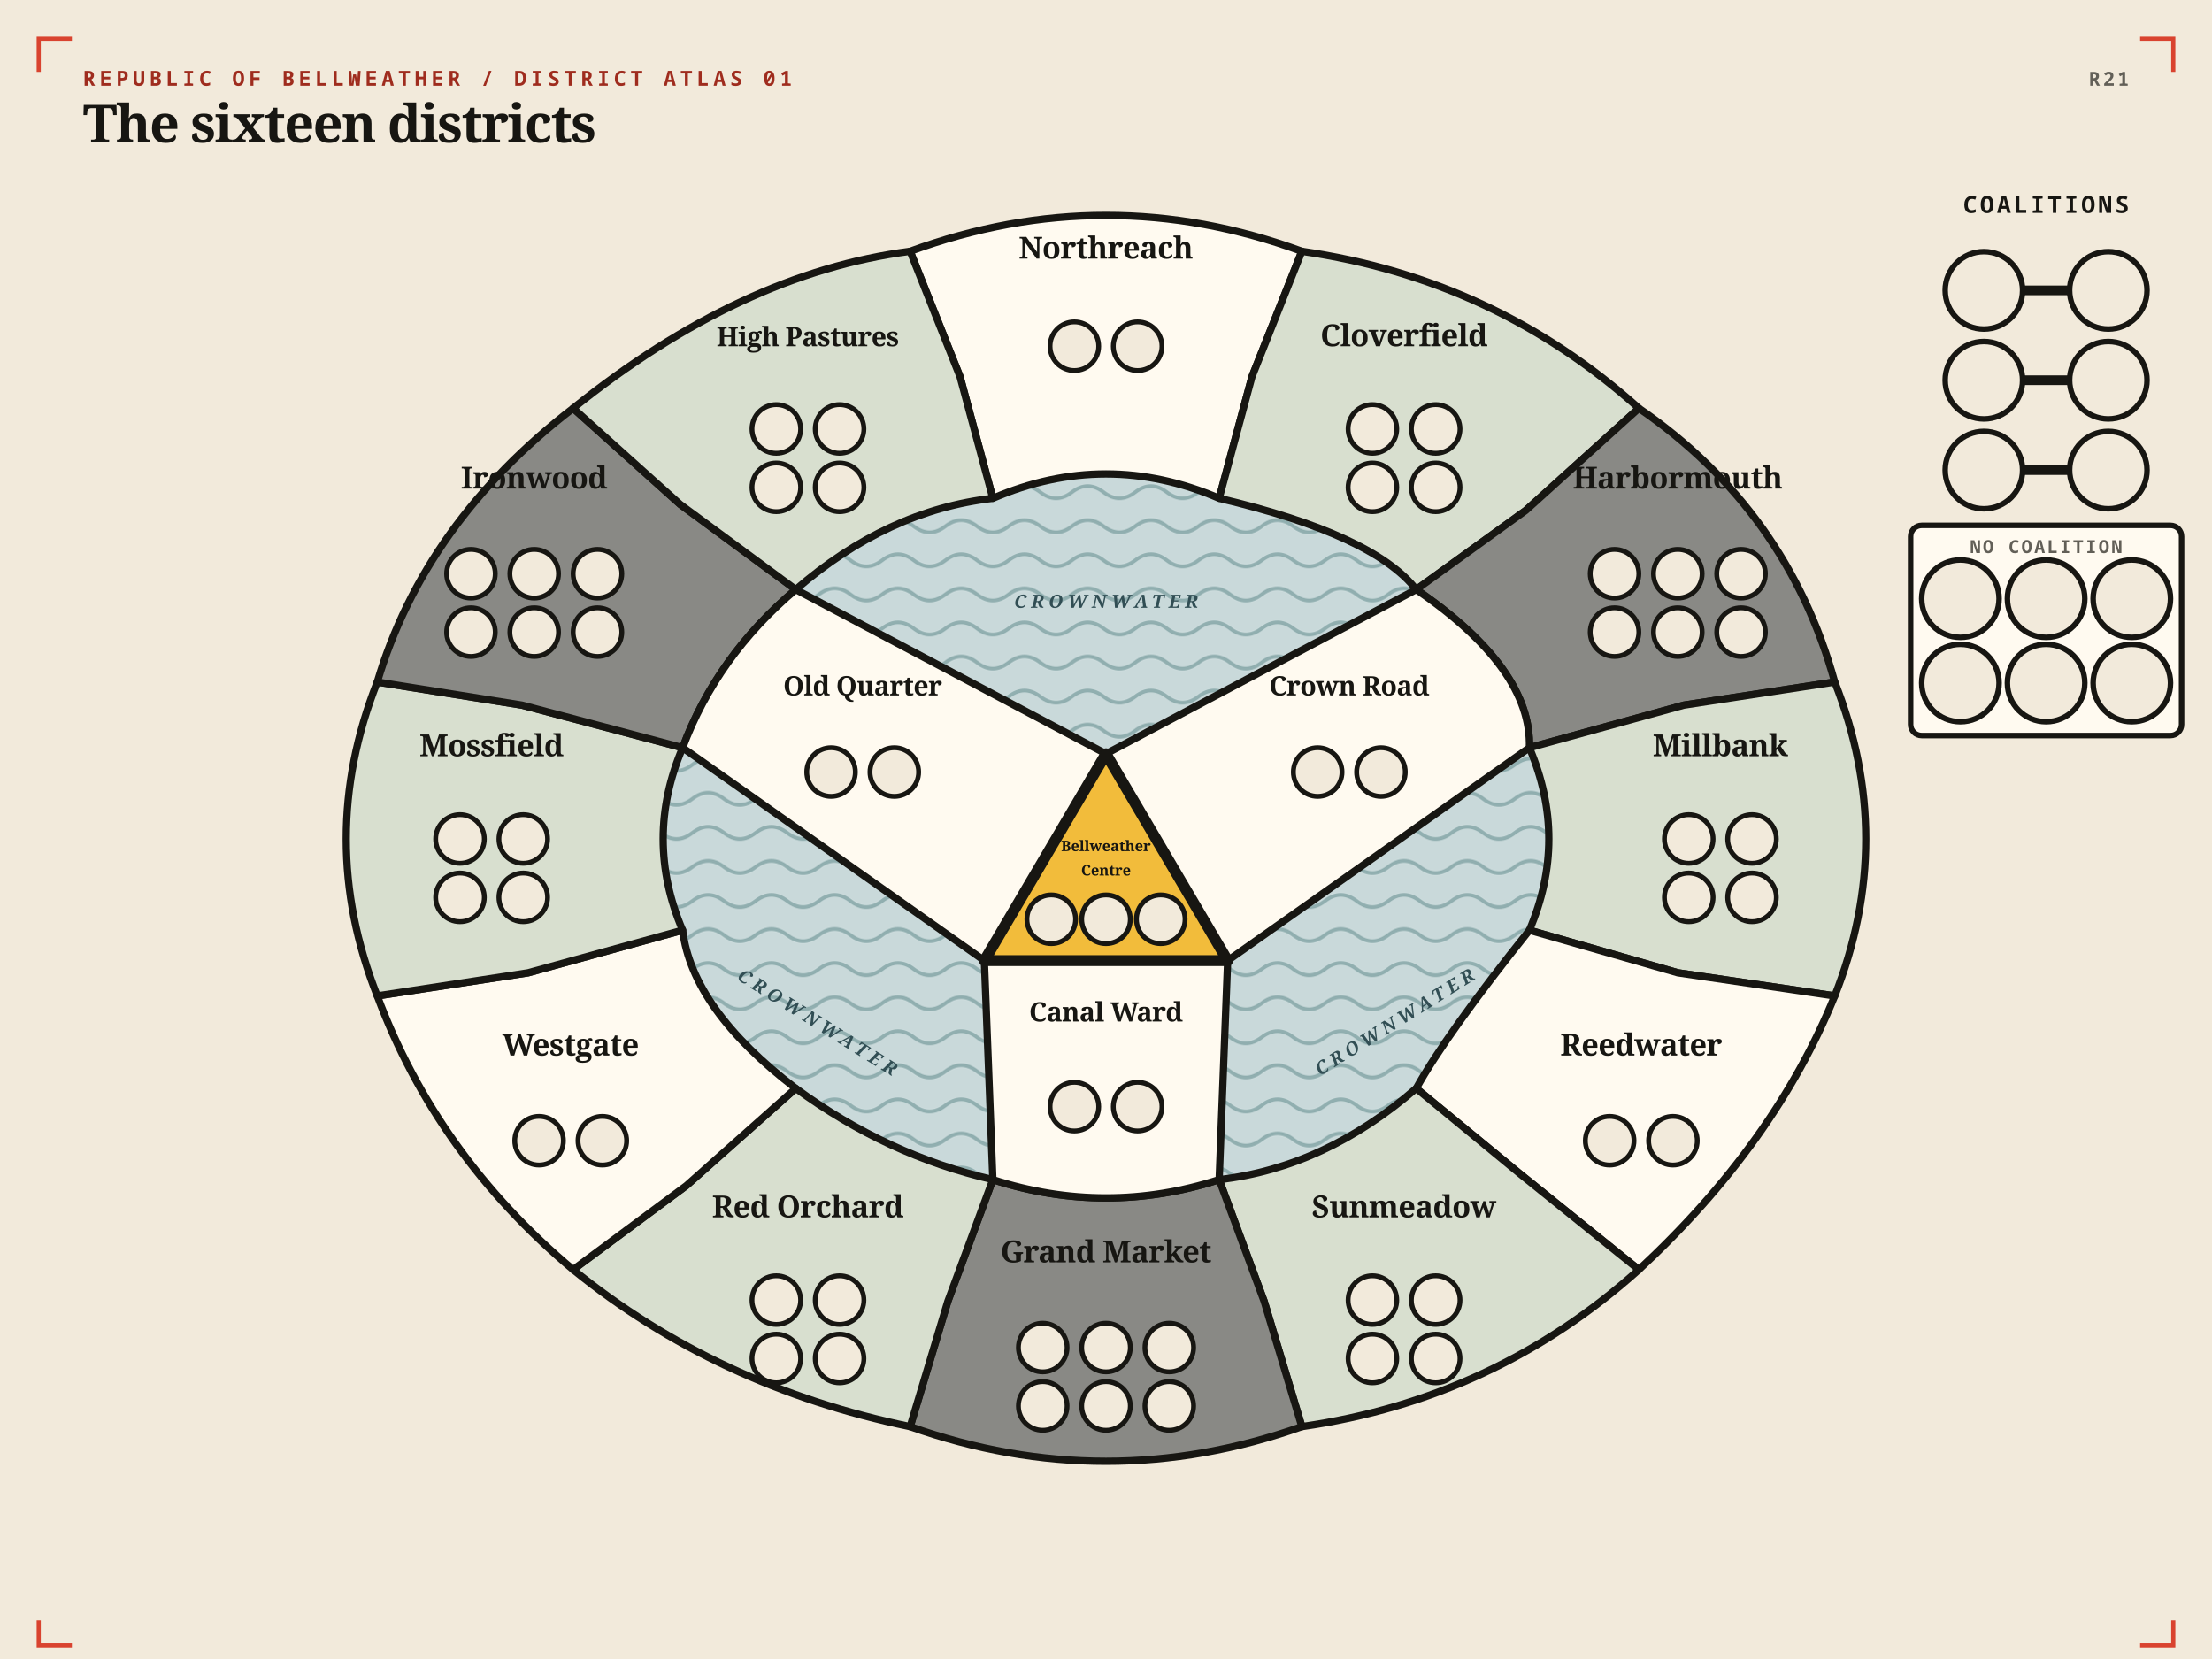
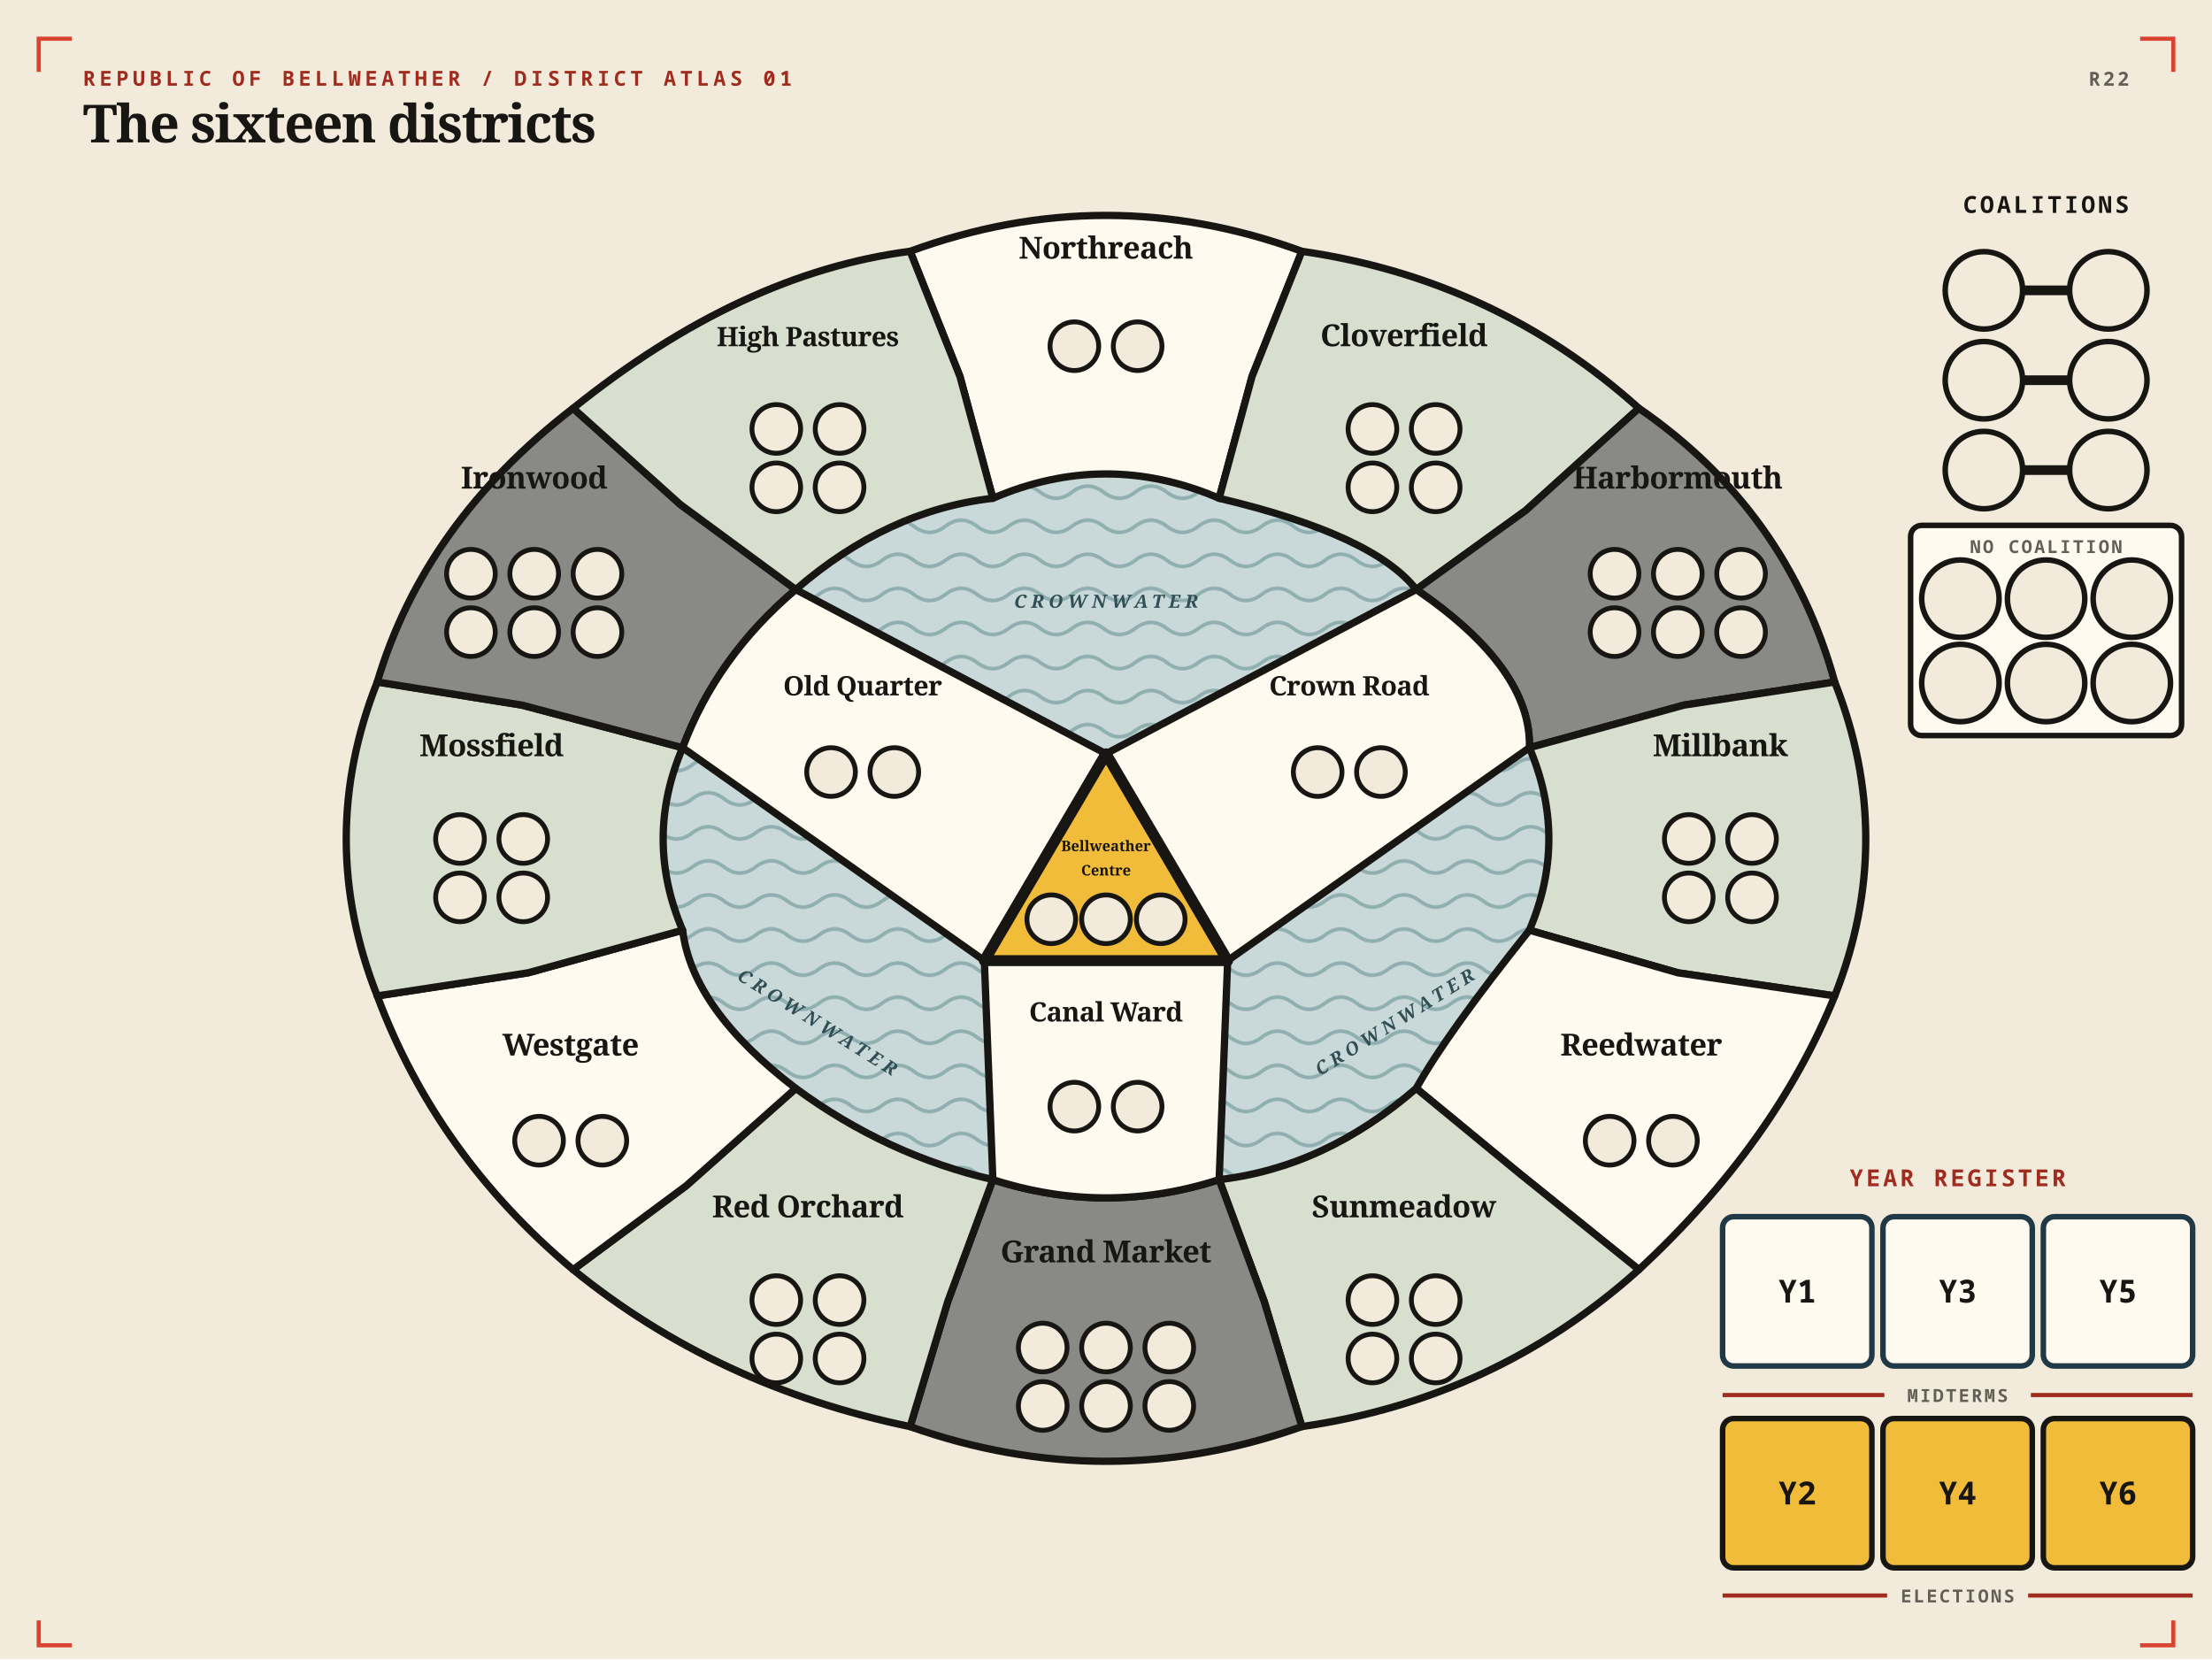
<svg xmlns="http://www.w3.org/2000/svg" width="396mm" height="297mm" viewBox="0 0 1600 1200" role="img" aria-labelledby="title description">
  <defs>
    <pattern id="water" width="52" height="28" patternUnits="userSpaceOnUse">
      <rect width="52" height="28" fill="#c9d9da" />
      <path d="M-8 17Q5 7 18 17T44 17T70 17" fill="none" stroke="#91afb0" stroke-width="3" />
    </pattern>
    <g id="support-spot">
      <circle r="20" fill="#f2eadb" stroke="#171612" stroke-width="4" />
    </g>
  </defs>
  <style>
    .paper { fill: #f2eadb; }
    .district { stroke: #171612; stroke-linejoin: round; stroke-width: 6; }
    .district-two { fill: #fffaf0; }
    .district-four { fill: #d8dfcf; }
    .district-six { fill: #898985; }
    .district-center { fill: #f2bc3b; stroke-width: 9; }
    .region-name { fill: #171612; font: 900 25px "Noto Serif", serif; letter-spacing: -0.4px; text-anchor: middle; }
    .region-name-small { font-size: 22px; }
    .region-name-centre { font-size: 12px; letter-spacing: 0; }
    .heading { fill: #171612; font: 900 38px "Noto Serif", serif; letter-spacing: -1px; }
    .eyebrow { fill: #9f2c1e; font: 900 15px "Noto Sans Mono", monospace; letter-spacing: 3px; }
    .map-note { fill: #625f57; font: 900 14px "Noto Sans Mono", monospace; letter-spacing: 2px; }
    .water-label { fill: #314e54; font: italic 900 15px "Noto Serif", serif; letter-spacing: 4px; text-anchor: middle; }
    .coalition-tracker-frame { fill: #fffaf0; stroke: #171612; stroke-width: 4; }
    .coalition-tracker-title { fill: #171612; font: 900 17px "Noto Sans Mono", monospace; letter-spacing: 2px; text-anchor: middle; }
    .coalition-pair-line { stroke: #171612; stroke-width: 7; }
    .coalition-token-well { fill: #f2eadb; stroke: #171612; stroke-width: 4; }
    .coalition-reserve-label { fill: #625f57; font: 900 13px "Noto Sans Mono", monospace; letter-spacing: 1.5px; text-anchor: middle; text-transform: uppercase; }
+     .year-tracker-title { fill: #9f2c1e; font: 900 17px "Noto Sans Mono", monospace; letter-spacing: 2px; text-anchor: middle; }
+     .year-space { fill: #fffaf0; stroke: #203947; stroke-width: 4; }
+     .year-space-election { fill: #f2bc3b; stroke: #171612; }
+     .year-space-label { fill: #171612; font: 900 23px "Noto Sans Mono", monospace; text-anchor: middle; dominant-baseline: middle; }
+     .year-divider { stroke: #9f2c1e; stroke-width: 3; }
+     .year-phase-label { fill: #625f57; font: 900 13px "Noto Sans Mono", monospace; letter-spacing: 1.5px; text-anchor: middle; }
    .registration { fill: none; stroke: #d9432f; stroke-width: 3; }
  </style>
  <rect class="paper" width="1600" height="1200" />
  <path class="registration" d="M28 52V28h24 M1548 28h24v24 M28 1172v18h24 M1548 1190h24v-18" />
  <text class="eyebrow" x="60" y="62">REPUBLIC OF BELLWEATHER / DISTRICT ATLAS 01</text>
  <text class="heading" x="60" y="103">The sixteen districts</text>
-   <text class="map-note" x="1540" y="62" text-anchor="end">R21</text>
+   <text class="map-note" x="1540" y="62" text-anchor="end">R22</text>
  <g aria-label="Coalitions summary tracker">
    <text class="coalition-tracker-title" x="1480" y="154">COALITIONS</text>
    <g aria-label="Coalition pair">
      <path class="coalition-pair-line" d="M1463 210H1497" />
      <circle class="coalition-token-well" cx="1435" cy="210" r="28" />
      <circle class="coalition-token-well" cx="1525" cy="210" r="28" />
    </g>
    <g aria-label="Coalition pair">
      <path class="coalition-pair-line" d="M1463 275H1497" />
      <circle class="coalition-token-well" cx="1435" cy="275" r="28" />
      <circle class="coalition-token-well" cx="1525" cy="275" r="28" />
    </g>
    <g aria-label="Coalition pair">
      <path class="coalition-pair-line" d="M1463 340H1497" />
      <circle class="coalition-token-well" cx="1435" cy="340" r="28" />
      <circle class="coalition-token-well" cx="1525" cy="340" r="28" />
    </g>
    <g aria-label="No coalition reserve">
      <rect class="coalition-tracker-frame" x="1382" y="380" width="196" height="152" rx="8" />
      <text class="coalition-reserve-label" x="1480" y="400">NO COALITION</text>
      <circle class="coalition-token-well" cx="1418" cy="433" r="28" />
      <circle class="coalition-token-well" cx="1480" cy="433" r="28" />
      <circle class="coalition-token-well" cx="1542" cy="433" r="28" />
      <circle class="coalition-token-well" cx="1418" cy="494" r="28" />
      <circle class="coalition-token-well" cx="1480" cy="494" r="28" />
      <circle class="coalition-token-well" cx="1542" cy="494" r="28" />
+     </g>
+   </g>
+   <g aria-label="Six-year register: Years 1, 3, and 5 end at Midterms; Years 2, 4, and 6 end at Elections">
+     <text class="year-tracker-title" x="1416" y="858">YEAR REGISTER</text>
+     <g aria-label="Midterm years">
+       <rect class="year-space" x="1246" y="880" width="108" height="108" rx="8" />
+       <rect class="year-space" x="1362" y="880" width="108" height="108" rx="8" />
+       <rect class="year-space" x="1478" y="880" width="108" height="108" rx="8" />
+       <text class="year-space-label" x="1300" y="934">Y1</text>
+       <text class="year-space-label" x="1416" y="934">Y3</text>
+       <text class="year-space-label" x="1532" y="934">Y5</text>
+       <path class="year-divider" d="M1246 1009H1363 M1469 1009H1586" />
+       <text class="year-phase-label" x="1416" y="1014">MIDTERMS</text>
+     </g>
+     <g aria-label="Election years">
+       <rect class="year-space year-space-election" x="1246" y="1026" width="108" height="108" rx="8" />
+       <rect class="year-space year-space-election" x="1362" y="1026" width="108" height="108" rx="8" />
+       <rect class="year-space year-space-election" x="1478" y="1026" width="108" height="108" rx="8" />
+       <text class="year-space-label" x="1300" y="1080">Y2</text>
+       <text class="year-space-label" x="1416" y="1080">Y4</text>
+       <text class="year-space-label" x="1532" y="1080">Y6</text>
+       <path class="year-divider" d="M1246 1154H1365 M1467 1154H1586" />
+       <text class="year-phase-label" x="1416" y="1159">ELECTIONS</text>
    </g>
  </g>
  <g class="map-art" transform="translate(96 70) scale(.88)">
    <ellipse cx="800" cy="610" rx="375" ry="305" fill="url(#water)" stroke="#171612" stroke-width="5" />
    <g aria-label="Outer ring districts">
      <path class="district district-two" aria-label="Northreach district, capacity 2" d="M639 127Q800 68 961 127L920 230L893 330Q800 290 707 330L680 230Z" />
      <path class="district district-four" aria-label="Cloverfield district, capacity 4" d="M961 127Q1120 150 1238 256L1145 340L1055 405Q1020 360 893 330L920 230Z" />
      <path class="district district-six" aria-label="Harbormouth district, capacity 6" d="M1238 256Q1360 340 1399 481L1275 500L1148 535Q1150 470 1055 405L1145 340Z" />
      <path class="district district-four" aria-label="Millbank district, capacity 4" d="M1399 481Q1450 610 1399 739L1270 720L1148 685Q1180 610 1148 535L1275 500Z" />
      <path class="district district-two" aria-label="Reedwater district, capacity 2" d="M1399 739Q1350 860 1238 964L1140 885L1055 815Q1080 770 1148 685L1270 720Z" />
      <path class="district district-four" aria-label="Sunmeadow district, capacity 4" d="M1238 964Q1120 1070 961 1093L930 990L893 890Q980 880 1055 815L1140 885Z" />
      <path class="district district-six" aria-label="Grand Market district, capacity 6" d="M961 1093Q800 1150 639 1093L670 990L707 890Q800 920 893 890L930 990Z" />
      <path class="district district-four" aria-label="Red Orchard district, capacity 4" d="M639 1093Q480 1060 362 964L455 895L545 815Q620 870 707 890L670 990Z" />
      <path class="district district-two" aria-label="Westgate district, capacity 2" d="M362 964Q250 870 201 739L325 720L452 685Q460 750 545 815L455 895Z" />
      <path class="district district-four" aria-label="Mossfield district, capacity 4" d="M201 739Q150 610 201 481L320 500L452 535Q420 610 452 685L325 720Z" />
      <path class="district district-six" aria-label="Ironwood district, capacity 6" d="M201 481Q240 350 362 256L450 335L545 405Q480 460 452 535L320 500Z" />
      <path class="district district-four" aria-label="High Pastures district, capacity 4" d="M362 256Q500 145 639 127L680 230L707 330Q620 340 545 405L450 335Z" />
    </g>
    <g aria-label="Inner city-spoke districts">
      <path class="district district-two" aria-label="Crown Road district, capacity 2" d="M1055 405Q1150 470 1148 535L900 710L800 540Z" />
      <path class="district district-two" aria-label="Canal Ward district, capacity 2" d="M707 890Q800 920 893 890L900 710H700Z" />
      <path class="district district-two" aria-label="Old Quarter district, capacity 2" d="M452 535Q480 460 545 405L800 540L700 710Z" />
      <path class="district district-center" aria-label="Bellweather Centre district, capacity 3" d="M800 540L900 710H700Z" />
    </g>
    <g aria-hidden="true">
      <text class="water-label" x="800" y="420">CROWNWATER</text>
      <text class="water-label" x="1040" y="765" transform="rotate(-32 1040 765)">CROWNWATER</text>
      <text class="water-label" x="560" y="765" transform="rotate(32 560 765)">CROWNWATER</text>
    </g>
    <g aria-label="District labels and Support spots">
      <g aria-label="Northreach, 2 Support spots">
        <text class="region-name" x="800" y="133">Northreach</text>
        <use href="#support-spot" x="774" y="205" />
        <use href="#support-spot" x="826" y="205" />
      </g>
      <g aria-label="Cloverfield, 4 Support spots">
        <text class="region-name" x="1045" y="205">Cloverfield</text>
        <use href="#support-spot" x="1019" y="273" />
        <use href="#support-spot" x="1071" y="273" />
        <use href="#support-spot" x="1019" y="321" />
        <use href="#support-spot" x="1071" y="321" />
      </g>
      <g aria-label="Harbormouth, 6 Support spots">
        <text class="region-name" x="1270" y="322">Harbormouth</text>
        <use href="#support-spot" x="1218" y="392" />
        <use href="#support-spot" x="1270" y="392" />
        <use href="#support-spot" x="1322" y="392" />
        <use href="#support-spot" x="1218" y="440" />
        <use href="#support-spot" x="1270" y="440" />
        <use href="#support-spot" x="1322" y="440" />
      </g>
      <g aria-label="Millbank, 4 Support spots">
        <text class="region-name" x="1305" y="542">Millbank</text>
        <use href="#support-spot" x="1279" y="610" />
        <use href="#support-spot" x="1331" y="610" />
        <use href="#support-spot" x="1279" y="658" />
        <use href="#support-spot" x="1331" y="658" />
      </g>
      <g aria-label="Reedwater, 2 Support spots">
        <text class="region-name" x="1240" y="788">Reedwater</text>
        <use href="#support-spot" x="1214" y="858" />
        <use href="#support-spot" x="1266" y="858" />
      </g>
      <g aria-label="Sunmeadow, 4 Support spots">
        <text class="region-name" x="1045" y="921">Sunmeadow</text>
        <use href="#support-spot" x="1019" y="989" />
        <use href="#support-spot" x="1071" y="989" />
        <use href="#support-spot" x="1019" y="1037" />
        <use href="#support-spot" x="1071" y="1037" />
      </g>
      <g aria-label="Grand Market, 6 Support spots">
        <text class="region-name" x="800" y="958">Grand Market</text>
        <use href="#support-spot" x="748" y="1028" />
        <use href="#support-spot" x="800" y="1028" />
        <use href="#support-spot" x="852" y="1028" />
        <use href="#support-spot" x="748" y="1076" />
        <use href="#support-spot" x="800" y="1076" />
        <use href="#support-spot" x="852" y="1076" />
      </g>
      <g aria-label="Red Orchard, 4 Support spots">
        <text class="region-name" x="555" y="921">Red Orchard</text>
        <use href="#support-spot" x="529" y="989" />
        <use href="#support-spot" x="581" y="989" />
        <use href="#support-spot" x="529" y="1037" />
        <use href="#support-spot" x="581" y="1037" />
      </g>
      <g aria-label="Westgate, 2 Support spots">
        <text class="region-name" x="360" y="788">Westgate</text>
        <use href="#support-spot" x="334" y="858" />
        <use href="#support-spot" x="386" y="858" />
      </g>
      <g aria-label="Mossfield, 4 Support spots">
        <text class="region-name" x="295" y="542">Mossfield</text>
        <use href="#support-spot" x="269" y="610" />
        <use href="#support-spot" x="321" y="610" />
        <use href="#support-spot" x="269" y="658" />
        <use href="#support-spot" x="321" y="658" />
      </g>
      <g aria-label="Ironwood, 6 Support spots">
        <text class="region-name" x="330" y="322">Ironwood</text>
        <use href="#support-spot" x="278" y="392" />
        <use href="#support-spot" x="330" y="392" />
        <use href="#support-spot" x="382" y="392" />
        <use href="#support-spot" x="278" y="440" />
        <use href="#support-spot" x="330" y="440" />
        <use href="#support-spot" x="382" y="440" />
      </g>
      <g aria-label="High Pastures, 4 Support spots">
        <text class="region-name region-name-small" x="555" y="205">High Pastures</text>
        <use href="#support-spot" x="529" y="273" />
        <use href="#support-spot" x="581" y="273" />
        <use href="#support-spot" x="529" y="321" />
        <use href="#support-spot" x="581" y="321" />
      </g>
      <g aria-label="Crown Road, 2 Support spots">
        <text class="region-name region-name-small" x="1000" y="492">Crown Road</text>
        <use href="#support-spot" x="974" y="555" />
        <use href="#support-spot" x="1026" y="555" />
      </g>
      <g aria-label="Canal Ward, 2 Support spots">
        <text class="region-name region-name-small" x="800" y="760">Canal Ward</text>
        <use href="#support-spot" x="774" y="830" />
        <use href="#support-spot" x="826" y="830" />
      </g>
      <g aria-label="Old Quarter, 2 Support spots">
        <text class="region-name region-name-small" x="600" y="492">Old Quarter</text>
        <use href="#support-spot" x="574" y="555" />
        <use href="#support-spot" x="626" y="555" />
      </g>
      <g aria-label="Bellweather Centre, 3 Support spots">
        <text class="region-name region-name-centre" x="800" y="620">Bellweather</text>
        <text class="region-name region-name-centre" x="800" y="640">Centre</text>
        <use href="#support-spot" x="755" y="676" />
        <use href="#support-spot" x="800" y="676" />
        <use href="#support-spot" x="845" y="676" />
      </g>
    </g>
  </g>
</svg>
